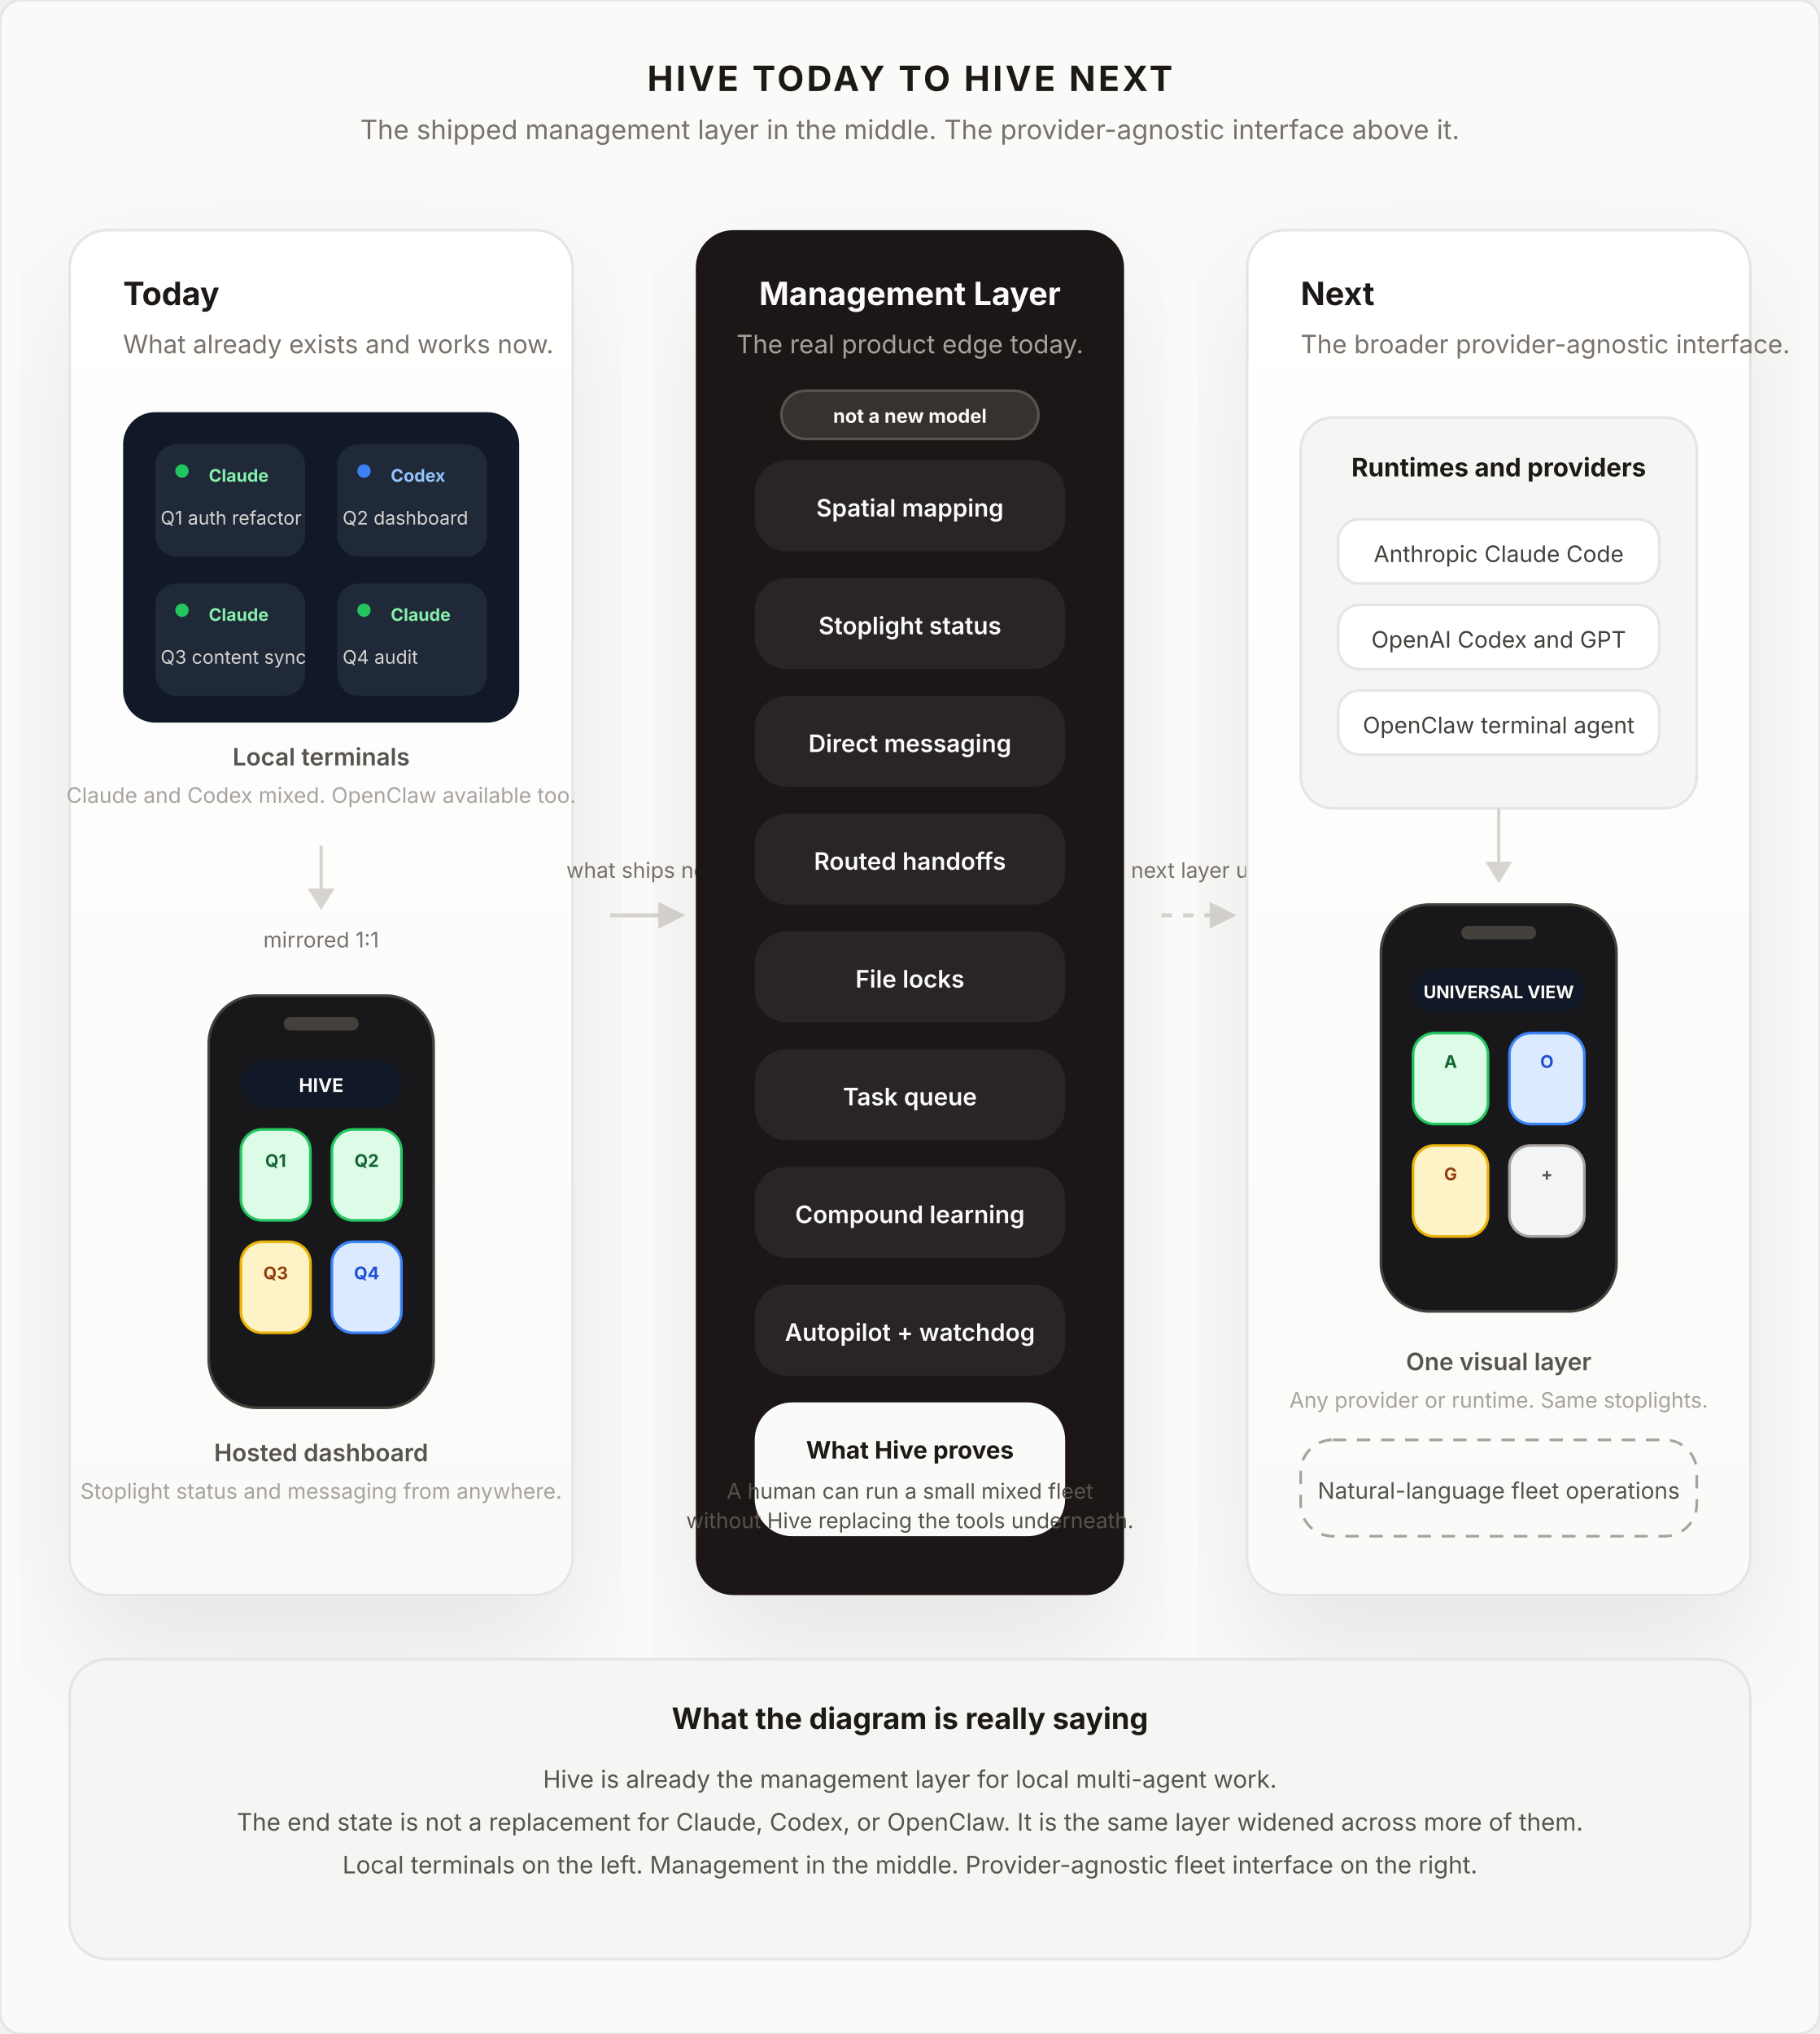
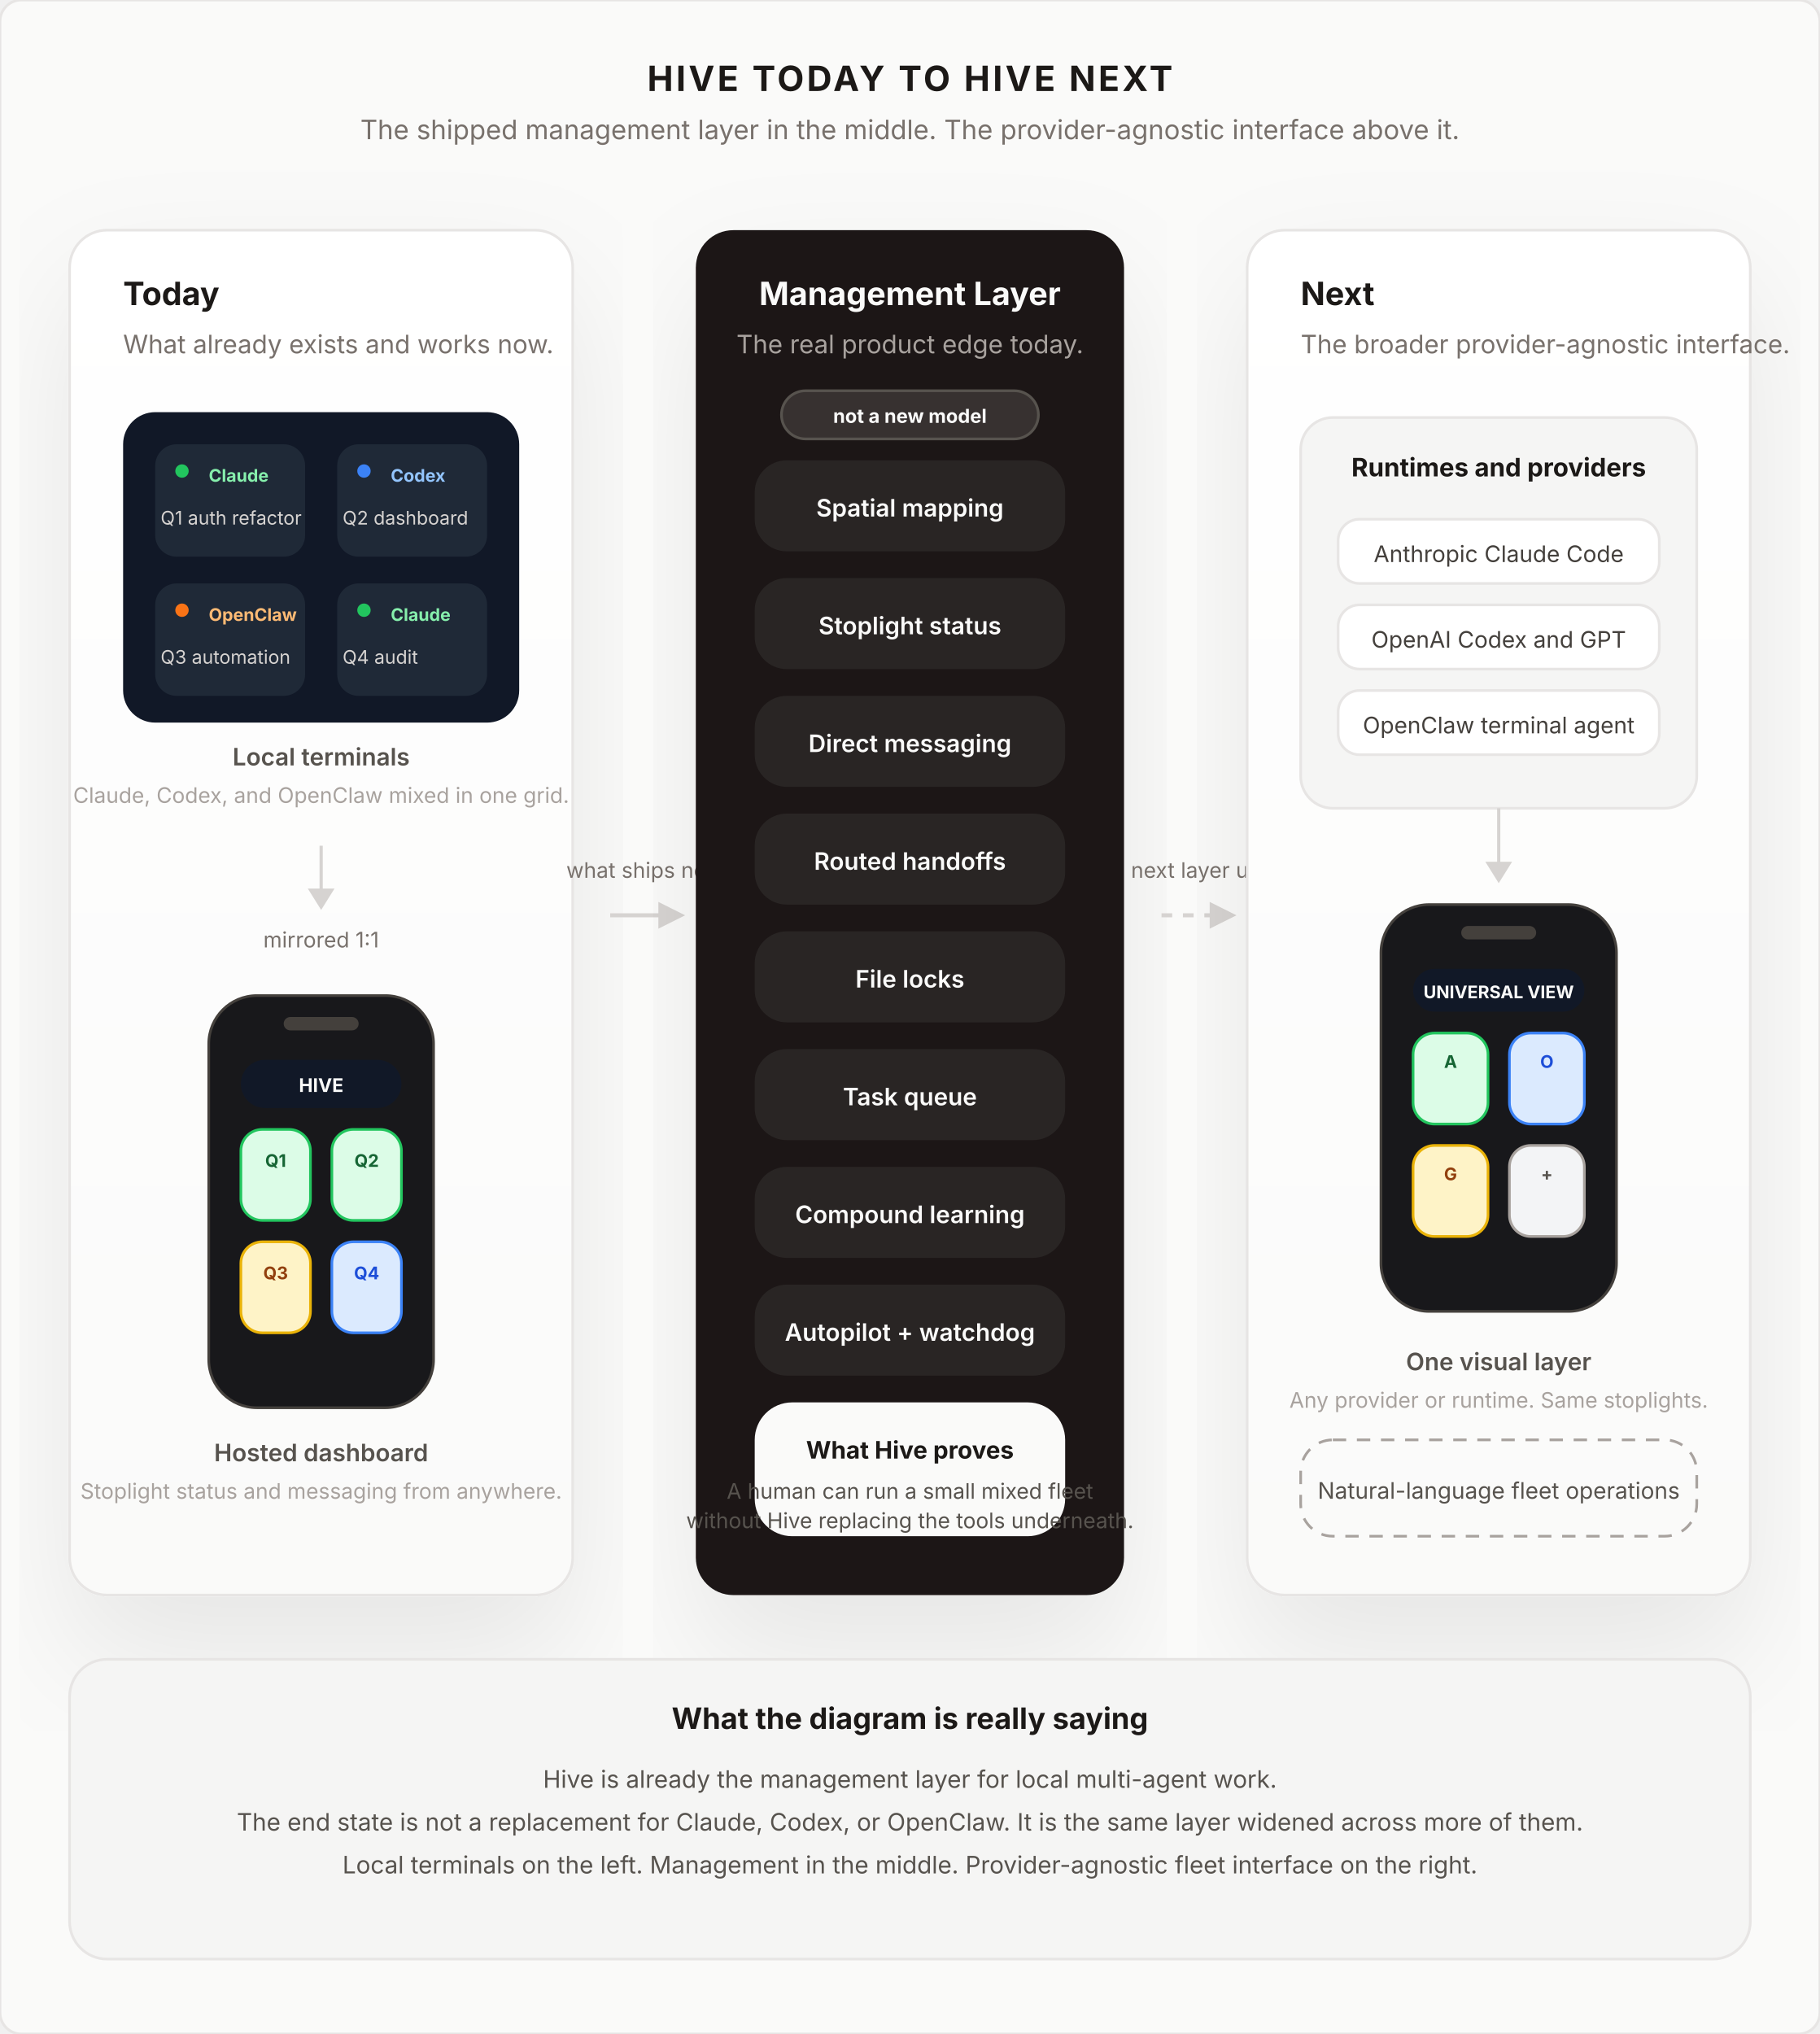
<svg xmlns="http://www.w3.org/2000/svg" viewBox="0 0 680 760" fill="none">
  <defs>
    <filter id="shadow">
      <feDropShadow dx="0" dy="10" stdDeviation="18" flood-color="#000" flood-opacity="0.12" />
      <feDropShadow dx="0" dy="22" stdDeviation="24" flood-color="#000" flood-opacity="0.08" />
    </filter>
    <linearGradient id="soft" x1="0" y1="0" x2="0" y2="1">
      <stop offset="0%" stop-color="#ffffff" />
      <stop offset="100%" stop-color="#fafaf9" />
    </linearGradient>
  </defs>
  <style>
    text { font-family: -apple-system, BlinkMacSystemFont, 'Segoe UI', sans-serif; }
  </style>
  <rect width="680" height="760" rx="8" fill="#fafaf9" stroke="#e7e5e4" stroke-width="1" />
  <text x="340" y="34" text-anchor="middle" font-size="13" font-weight="700" fill="#1c1917" letter-spacing="0.08em">HIVE TODAY TO HIVE NEXT</text>
  <text x="340" y="52" text-anchor="middle" font-size="10" fill="#78716c">The shipped management layer in the middle. The provider-agnostic interface above it.</text>
  <rect x="26" y="86" width="188" height="510" rx="14" fill="url(#soft)" stroke="#e7e5e4" stroke-width="1" filter="url(#shadow)" />
  <text x="46" y="114" font-size="12" font-weight="700" fill="#1c1917">Today</text>
  <text x="46" y="132" font-size="9.5" fill="#78716c">What already exists and works now.</text>
  <rect x="46" y="154" width="148" height="116" rx="12" fill="#111827" />
  <rect x="58" y="166" width="56" height="42" rx="8" fill="#1f2937" />
  <circle cx="68" cy="176" r="2.5" fill="#22c55e" />
  <text x="78" y="180" font-size="6.5" font-weight="700" fill="#86efac">Claude</text>
  <text x="60" y="196" font-size="7" fill="#d6d3d1">Q1 auth refactor</text>
  <rect x="126" y="166" width="56" height="42" rx="8" fill="#1f2937" />
  <circle cx="136" cy="176" r="2.5" fill="#3b82f6" />
  <text x="146" y="180" font-size="6.5" font-weight="700" fill="#93c5fd">Codex</text>
  <text x="128" y="196" font-size="7" fill="#d6d3d1">Q2 dashboard</text>
  <rect x="58" y="218" width="56" height="42" rx="8" fill="#1f2937" />
-   <circle cx="68" cy="228" r="2.5" fill="#22c55e" />
-   <text x="78" y="232" font-size="6.5" font-weight="700" fill="#86efac">Claude</text>
-   <text x="60" y="248" font-size="7" fill="#d6d3d1">Q3 content sync</text>
+   <circle cx="68" cy="228" r="2.5" fill="#f97316" />
+   <text x="78" y="232" font-size="6.5" font-weight="700" fill="#fdba74">OpenClaw</text>
+   <text x="60" y="248" font-size="7" fill="#d6d3d1">Q3 automation</text>
  <rect x="126" y="218" width="56" height="42" rx="8" fill="#1f2937" />
  <circle cx="136" cy="228" r="2.5" fill="#22c55e" />
  <text x="146" y="232" font-size="6.5" font-weight="700" fill="#86efac">Claude</text>
  <text x="128" y="248" font-size="7" fill="#d6d3d1">Q4 audit</text>
  <text x="120" y="286" text-anchor="middle" font-size="9" font-weight="600" fill="#57534e">Local terminals</text>
-   <text x="120" y="300" text-anchor="middle" font-size="8" fill="#a8a29e">Claude and Codex mixed. OpenClaw available too.</text>
+   <text x="120" y="300" text-anchor="middle" font-size="8" fill="#a8a29e">Claude, Codex, and OpenClaw mixed in one grid.</text>
  <line x1="120" y1="316" x2="120" y2="336" stroke="#d6d3d1" stroke-width="1.2" />
  <polygon points="115,332 120,340 125,332" fill="#d6d3d1" />
  <text x="120" y="354" text-anchor="middle" font-size="8" fill="#78716c">mirrored 1:1</text>
  <rect x="78" y="372" width="84" height="154" rx="18" fill="#18181b" stroke="#44403c" stroke-width="1" />
  <rect x="106" y="380" width="28" height="5" rx="2.5" fill="#44403c" />
  <rect x="90" y="396" width="60" height="18" rx="9" fill="#111827" />
  <text x="120" y="408" text-anchor="middle" font-size="7" font-weight="700" fill="#fafaf9">HIVE</text>
  <rect x="90" y="422" width="26" height="34" rx="8" fill="#dcfce7" stroke="#22c55e" stroke-width="1" />
  <text x="103" y="436" text-anchor="middle" font-size="6.5" font-weight="700" fill="#166534">Q1</text>
  <rect x="124" y="422" width="26" height="34" rx="8" fill="#dcfce7" stroke="#22c55e" stroke-width="1" />
  <text x="137" y="436" text-anchor="middle" font-size="6.5" font-weight="700" fill="#166534">Q2</text>
  <rect x="90" y="464" width="26" height="34" rx="8" fill="#fef3c7" stroke="#eab308" stroke-width="1" />
  <text x="103" y="478" text-anchor="middle" font-size="6.5" font-weight="700" fill="#92400e">Q3</text>
  <rect x="124" y="464" width="26" height="34" rx="8" fill="#dbeafe" stroke="#3b82f6" stroke-width="1" />
  <text x="137" y="478" text-anchor="middle" font-size="6.5" font-weight="700" fill="#1d4ed8">Q4</text>
  <text x="120" y="546" text-anchor="middle" font-size="9" font-weight="600" fill="#57534e">Hosted dashboard</text>
  <text x="120" y="560" text-anchor="middle" font-size="8" fill="#a8a29e">Stoplight status and messaging from anywhere.</text>
  <line x1="228" y1="342" x2="250" y2="342" stroke="#d6d3d1" stroke-width="1.5" />
  <polygon points="246,337 256,342 246,347" fill="#d6d3d1" />
  <text x="241" y="328" text-anchor="middle" font-size="8" fill="#78716c">what ships now</text>
  <rect x="260" y="86" width="160" height="510" rx="14" fill="#1c1917" filter="url(#shadow)" />
  <text x="340" y="114" text-anchor="middle" font-size="12" font-weight="700" fill="#fafaf9">Management Layer</text>
  <text x="340" y="132" text-anchor="middle" font-size="9.5" fill="#a8a29e">The real product edge today.</text>
  <rect x="292" y="146" width="96" height="18" rx="9" fill="#fafaf9" fill-opacity="0.12" stroke="#57534e" stroke-width="1" />
  <text x="340" y="158" text-anchor="middle" font-size="7.2" font-weight="700" fill="#fafaf9">not a new model</text>
  <rect x="282" y="172" width="116" height="34" rx="12" fill="#292524" />
  <text x="340" y="193" text-anchor="middle" font-size="9" font-weight="600" fill="#fafaf9">Spatial mapping</text>
  <rect x="282" y="216" width="116" height="34" rx="12" fill="#292524" />
  <text x="340" y="237" text-anchor="middle" font-size="9" font-weight="600" fill="#fafaf9">Stoplight status</text>
  <rect x="282" y="260" width="116" height="34" rx="12" fill="#292524" />
  <text x="340" y="281" text-anchor="middle" font-size="9" font-weight="600" fill="#fafaf9">Direct messaging</text>
  <rect x="282" y="304" width="116" height="34" rx="12" fill="#292524" />
  <text x="340" y="325" text-anchor="middle" font-size="9" font-weight="600" fill="#fafaf9">Routed handoffs</text>
  <rect x="282" y="348" width="116" height="34" rx="12" fill="#292524" />
  <text x="340" y="369" text-anchor="middle" font-size="9" font-weight="600" fill="#fafaf9">File locks</text>
  <rect x="282" y="392" width="116" height="34" rx="12" fill="#292524" />
  <text x="340" y="413" text-anchor="middle" font-size="9" font-weight="600" fill="#fafaf9">Task queue</text>
  <rect x="282" y="436" width="116" height="34" rx="12" fill="#292524" />
  <text x="340" y="457" text-anchor="middle" font-size="9" font-weight="600" fill="#fafaf9">Compound learning</text>
  <rect x="282" y="480" width="116" height="34" rx="12" fill="#292524" />
  <text x="340" y="501" text-anchor="middle" font-size="9" font-weight="600" fill="#fafaf9">Autopilot + watchdog</text>
  <rect x="282" y="524" width="116" height="50" rx="14" fill="#fafaf9" />
  <text x="340" y="545" text-anchor="middle" font-size="9" font-weight="700" fill="#1c1917">What Hive proves</text>
  <text x="340" y="560" text-anchor="middle" font-size="8" fill="#57534e">A human can run a small mixed fleet</text>
  <text x="340" y="571" text-anchor="middle" font-size="8" fill="#57534e">without Hive replacing the tools underneath.</text>
  <line x1="434" y1="342" x2="456" y2="342" stroke="#d6d3d1" stroke-width="1.5" stroke-dasharray="4 4" />
  <polygon points="452,337 462,342 452,347" fill="#d6d3d1" />
  <text x="447" y="328" text-anchor="middle" font-size="8" fill="#78716c">next layer up</text>
  <rect x="466" y="86" width="188" height="510" rx="14" fill="url(#soft)" stroke="#e7e5e4" stroke-width="1" filter="url(#shadow)" />
  <text x="486" y="114" font-size="12" font-weight="700" fill="#1c1917">Next</text>
  <text x="486" y="132" font-size="9.5" fill="#78716c">The broader provider-agnostic interface.</text>
  <rect x="486" y="156" width="148" height="146" rx="12" fill="#f5f5f4" stroke="#e7e5e4" stroke-width="1" />
  <text x="560" y="178" text-anchor="middle" font-size="9.5" font-weight="700" fill="#1c1917">Runtimes and providers</text>
  <rect x="500" y="194" width="120" height="24" rx="8" fill="#ffffff" stroke="#e7e5e4" stroke-width="1" />
  <text x="560" y="210" text-anchor="middle" font-size="8.5" fill="#44403c">Anthropic  Claude Code</text>
  <rect x="500" y="226" width="120" height="24" rx="8" fill="#ffffff" stroke="#e7e5e4" stroke-width="1" />
  <text x="560" y="242" text-anchor="middle" font-size="8.5" fill="#44403c">OpenAI  Codex and GPT</text>
  <rect x="500" y="258" width="120" height="24" rx="8" fill="#ffffff" stroke="#e7e5e4" stroke-width="1" />
  <text x="560" y="274" text-anchor="middle" font-size="8.5" fill="#44403c">OpenClaw  terminal agent</text>
  <line x1="560" y1="302" x2="560" y2="326" stroke="#d6d3d1" stroke-width="1.2" />
  <polygon points="555,322 560,330 565,322" fill="#d6d3d1" />
  <rect x="516" y="338" width="88" height="152" rx="18" fill="#18181b" stroke="#44403c" stroke-width="1" />
  <rect x="546" y="346" width="28" height="5" rx="2.5" fill="#44403c" />
  <rect x="528" y="362" width="64" height="16" rx="8" fill="#111827" />
  <text x="560" y="373" text-anchor="middle" font-size="6.5" font-weight="700" fill="#fafaf9">UNIVERSAL VIEW</text>
  <rect x="528" y="386" width="28" height="34" rx="8" fill="#dcfce7" stroke="#22c55e" stroke-width="1" />
  <text x="542" y="399" text-anchor="middle" font-size="6.5" font-weight="700" fill="#166534">A</text>
  <rect x="564" y="386" width="28" height="34" rx="8" fill="#dbeafe" stroke="#3b82f6" stroke-width="1" />
  <text x="578" y="399" text-anchor="middle" font-size="6.5" font-weight="700" fill="#1d4ed8">O</text>
  <rect x="528" y="428" width="28" height="34" rx="8" fill="#fef3c7" stroke="#eab308" stroke-width="1" />
  <text x="542" y="441" text-anchor="middle" font-size="6.5" font-weight="700" fill="#92400e">G</text>
  <rect x="564" y="428" width="28" height="34" rx="8" fill="#f3f4f6" stroke="#a8a29e" stroke-width="1" />
  <text x="578" y="441" text-anchor="middle" font-size="6.5" font-weight="700" fill="#57534e">+</text>
  <text x="560" y="512" text-anchor="middle" font-size="9" font-weight="600" fill="#57534e">One visual layer</text>
  <text x="560" y="526" text-anchor="middle" font-size="8" fill="#a8a29e">Any provider or runtime. Same stoplights.</text>
  <rect x="486" y="538" width="148" height="36" rx="12" fill="none" stroke="#a8a29e" stroke-width="1" stroke-dasharray="5 4" />
  <text x="560" y="560" text-anchor="middle" font-size="8.5" fill="#57534e">Natural-language fleet operations</text>
  <rect x="26" y="620" width="628" height="112" rx="14" fill="#f5f5f4" stroke="#e7e5e4" stroke-width="1" />
  <text x="340" y="646" text-anchor="middle" font-size="11" font-weight="700" fill="#1c1917">What the diagram is really saying</text>
  <text x="340" y="668" text-anchor="middle" font-size="9" fill="#57534e">Hive is already the management layer for local multi-agent work.</text>
  <text x="340" y="684" text-anchor="middle" font-size="9" fill="#57534e">The end state is not a replacement for Claude, Codex, or OpenClaw. It is the same layer widened across more of them.</text>
  <text x="340" y="700" text-anchor="middle" font-size="9" fill="#57534e">Local terminals on the left. Management in the middle. Provider-agnostic fleet interface on the right.</text>
</svg>
